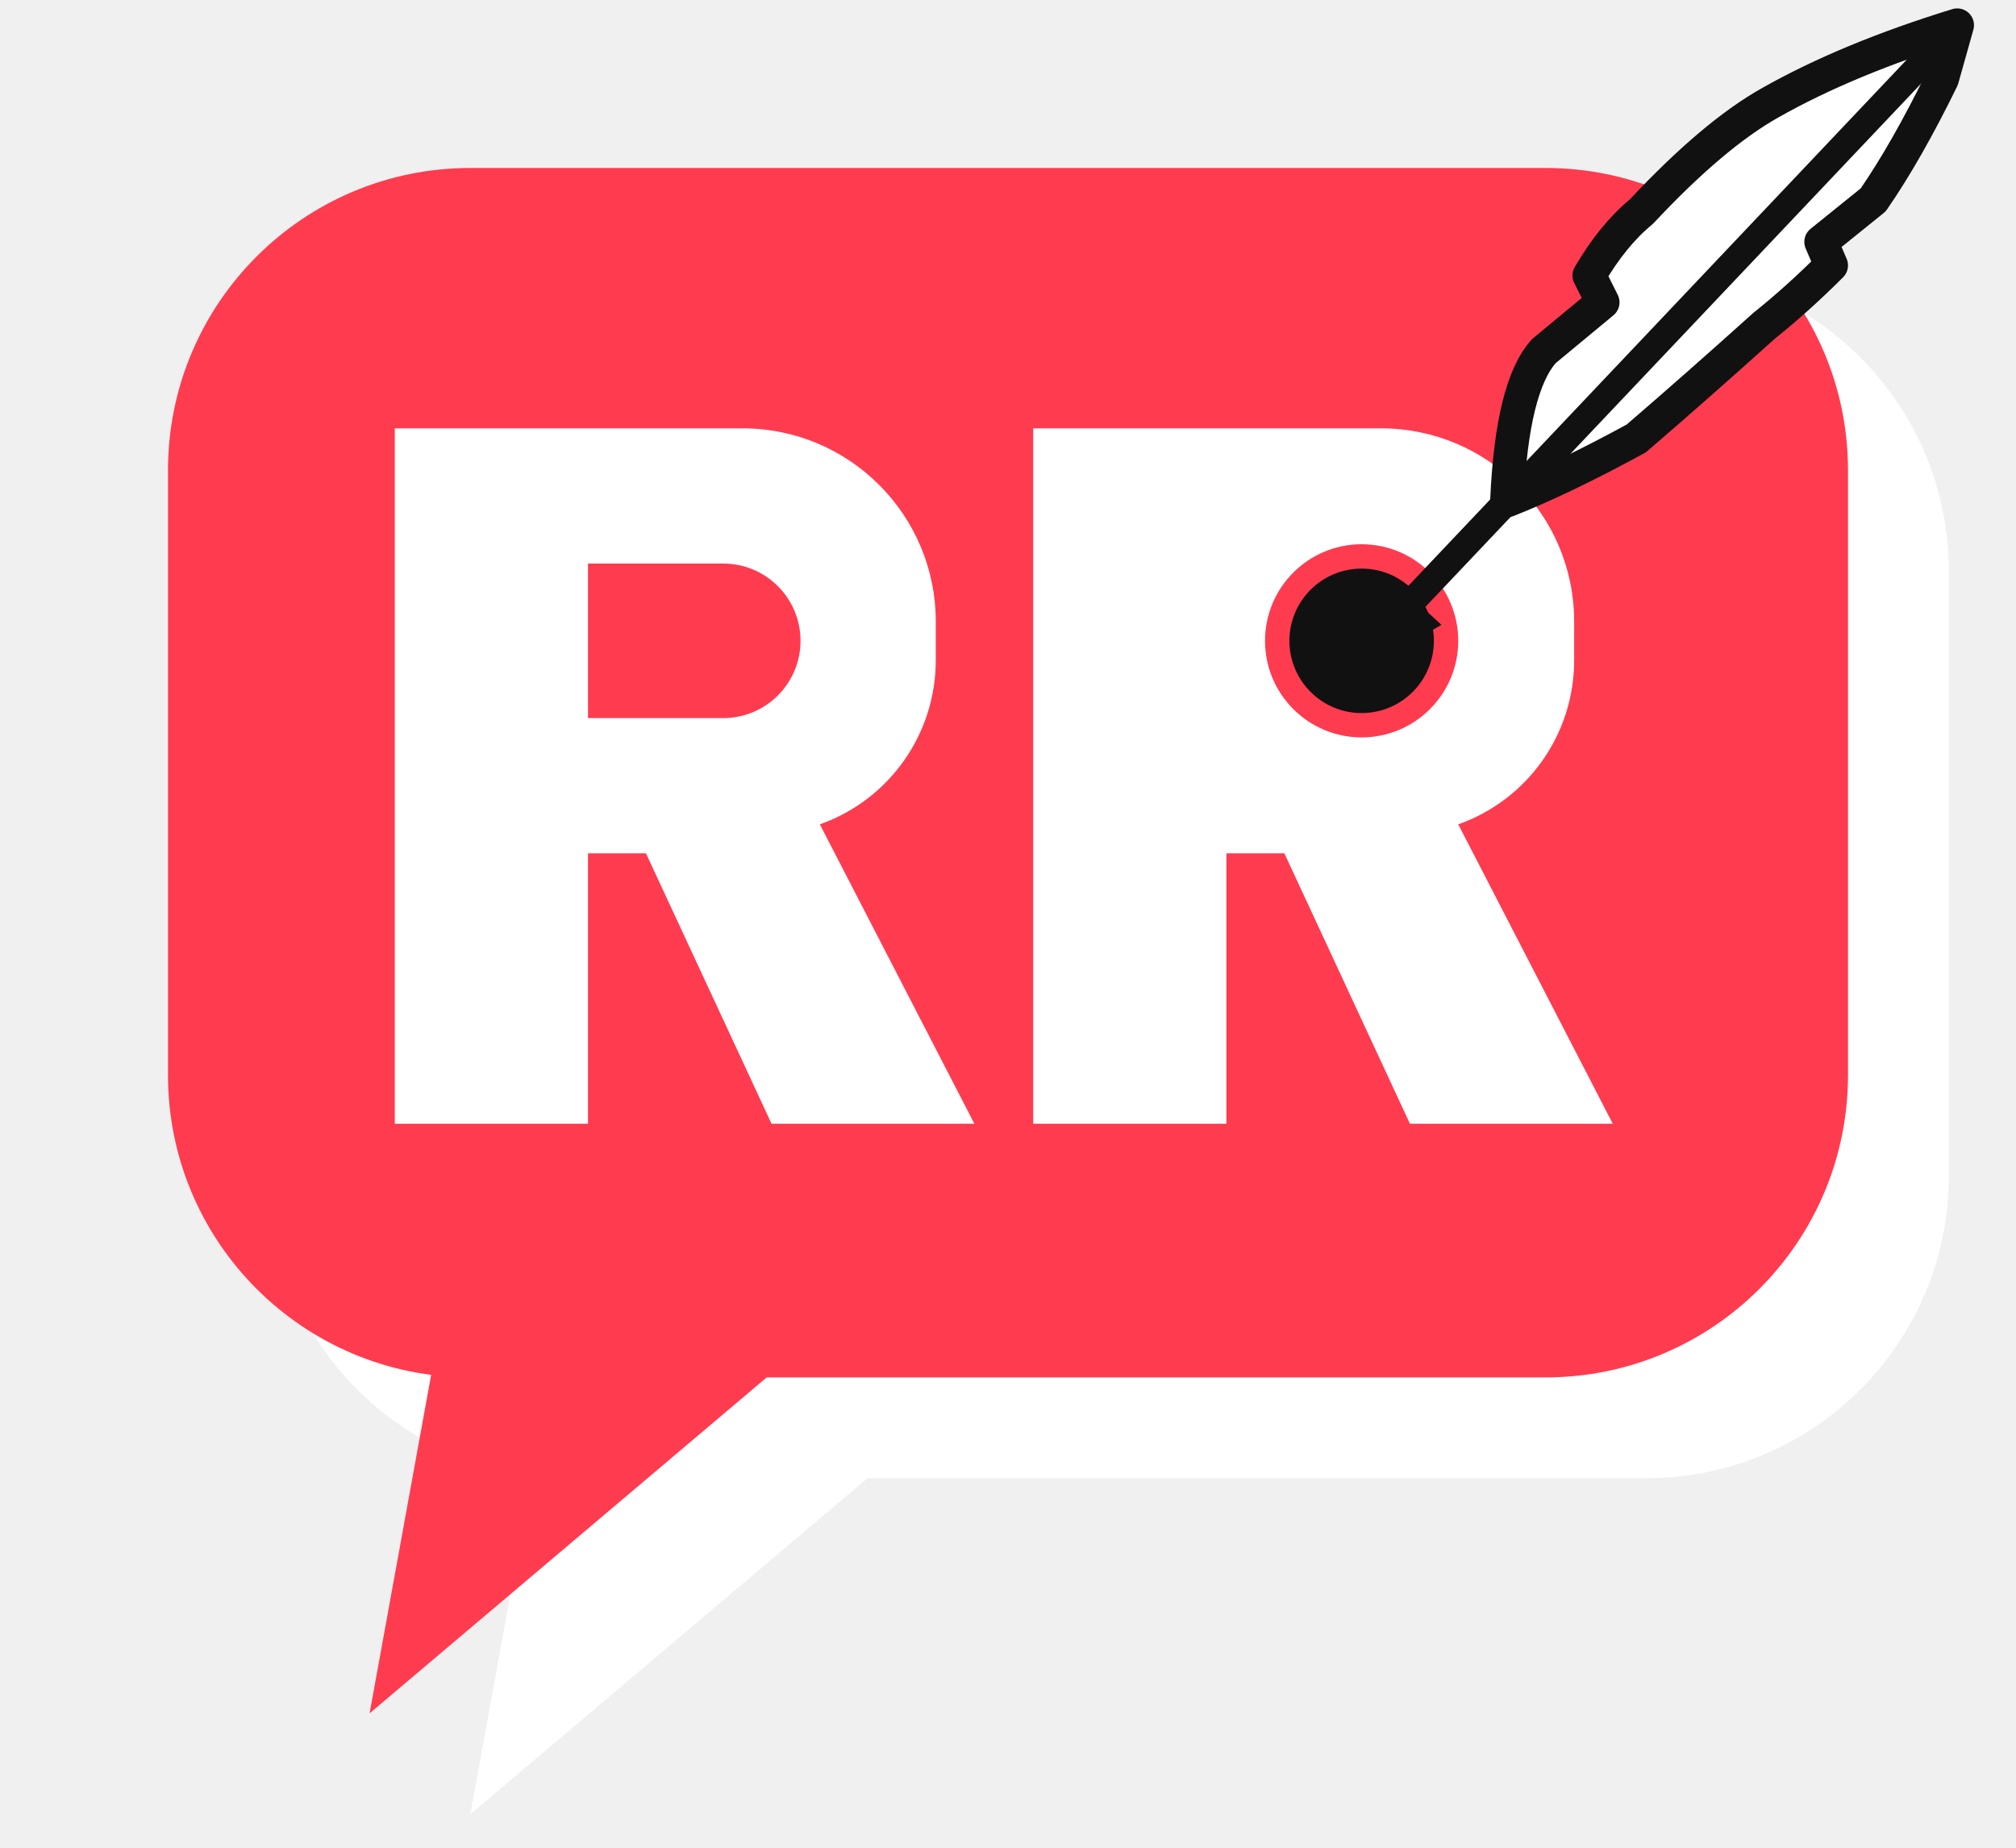
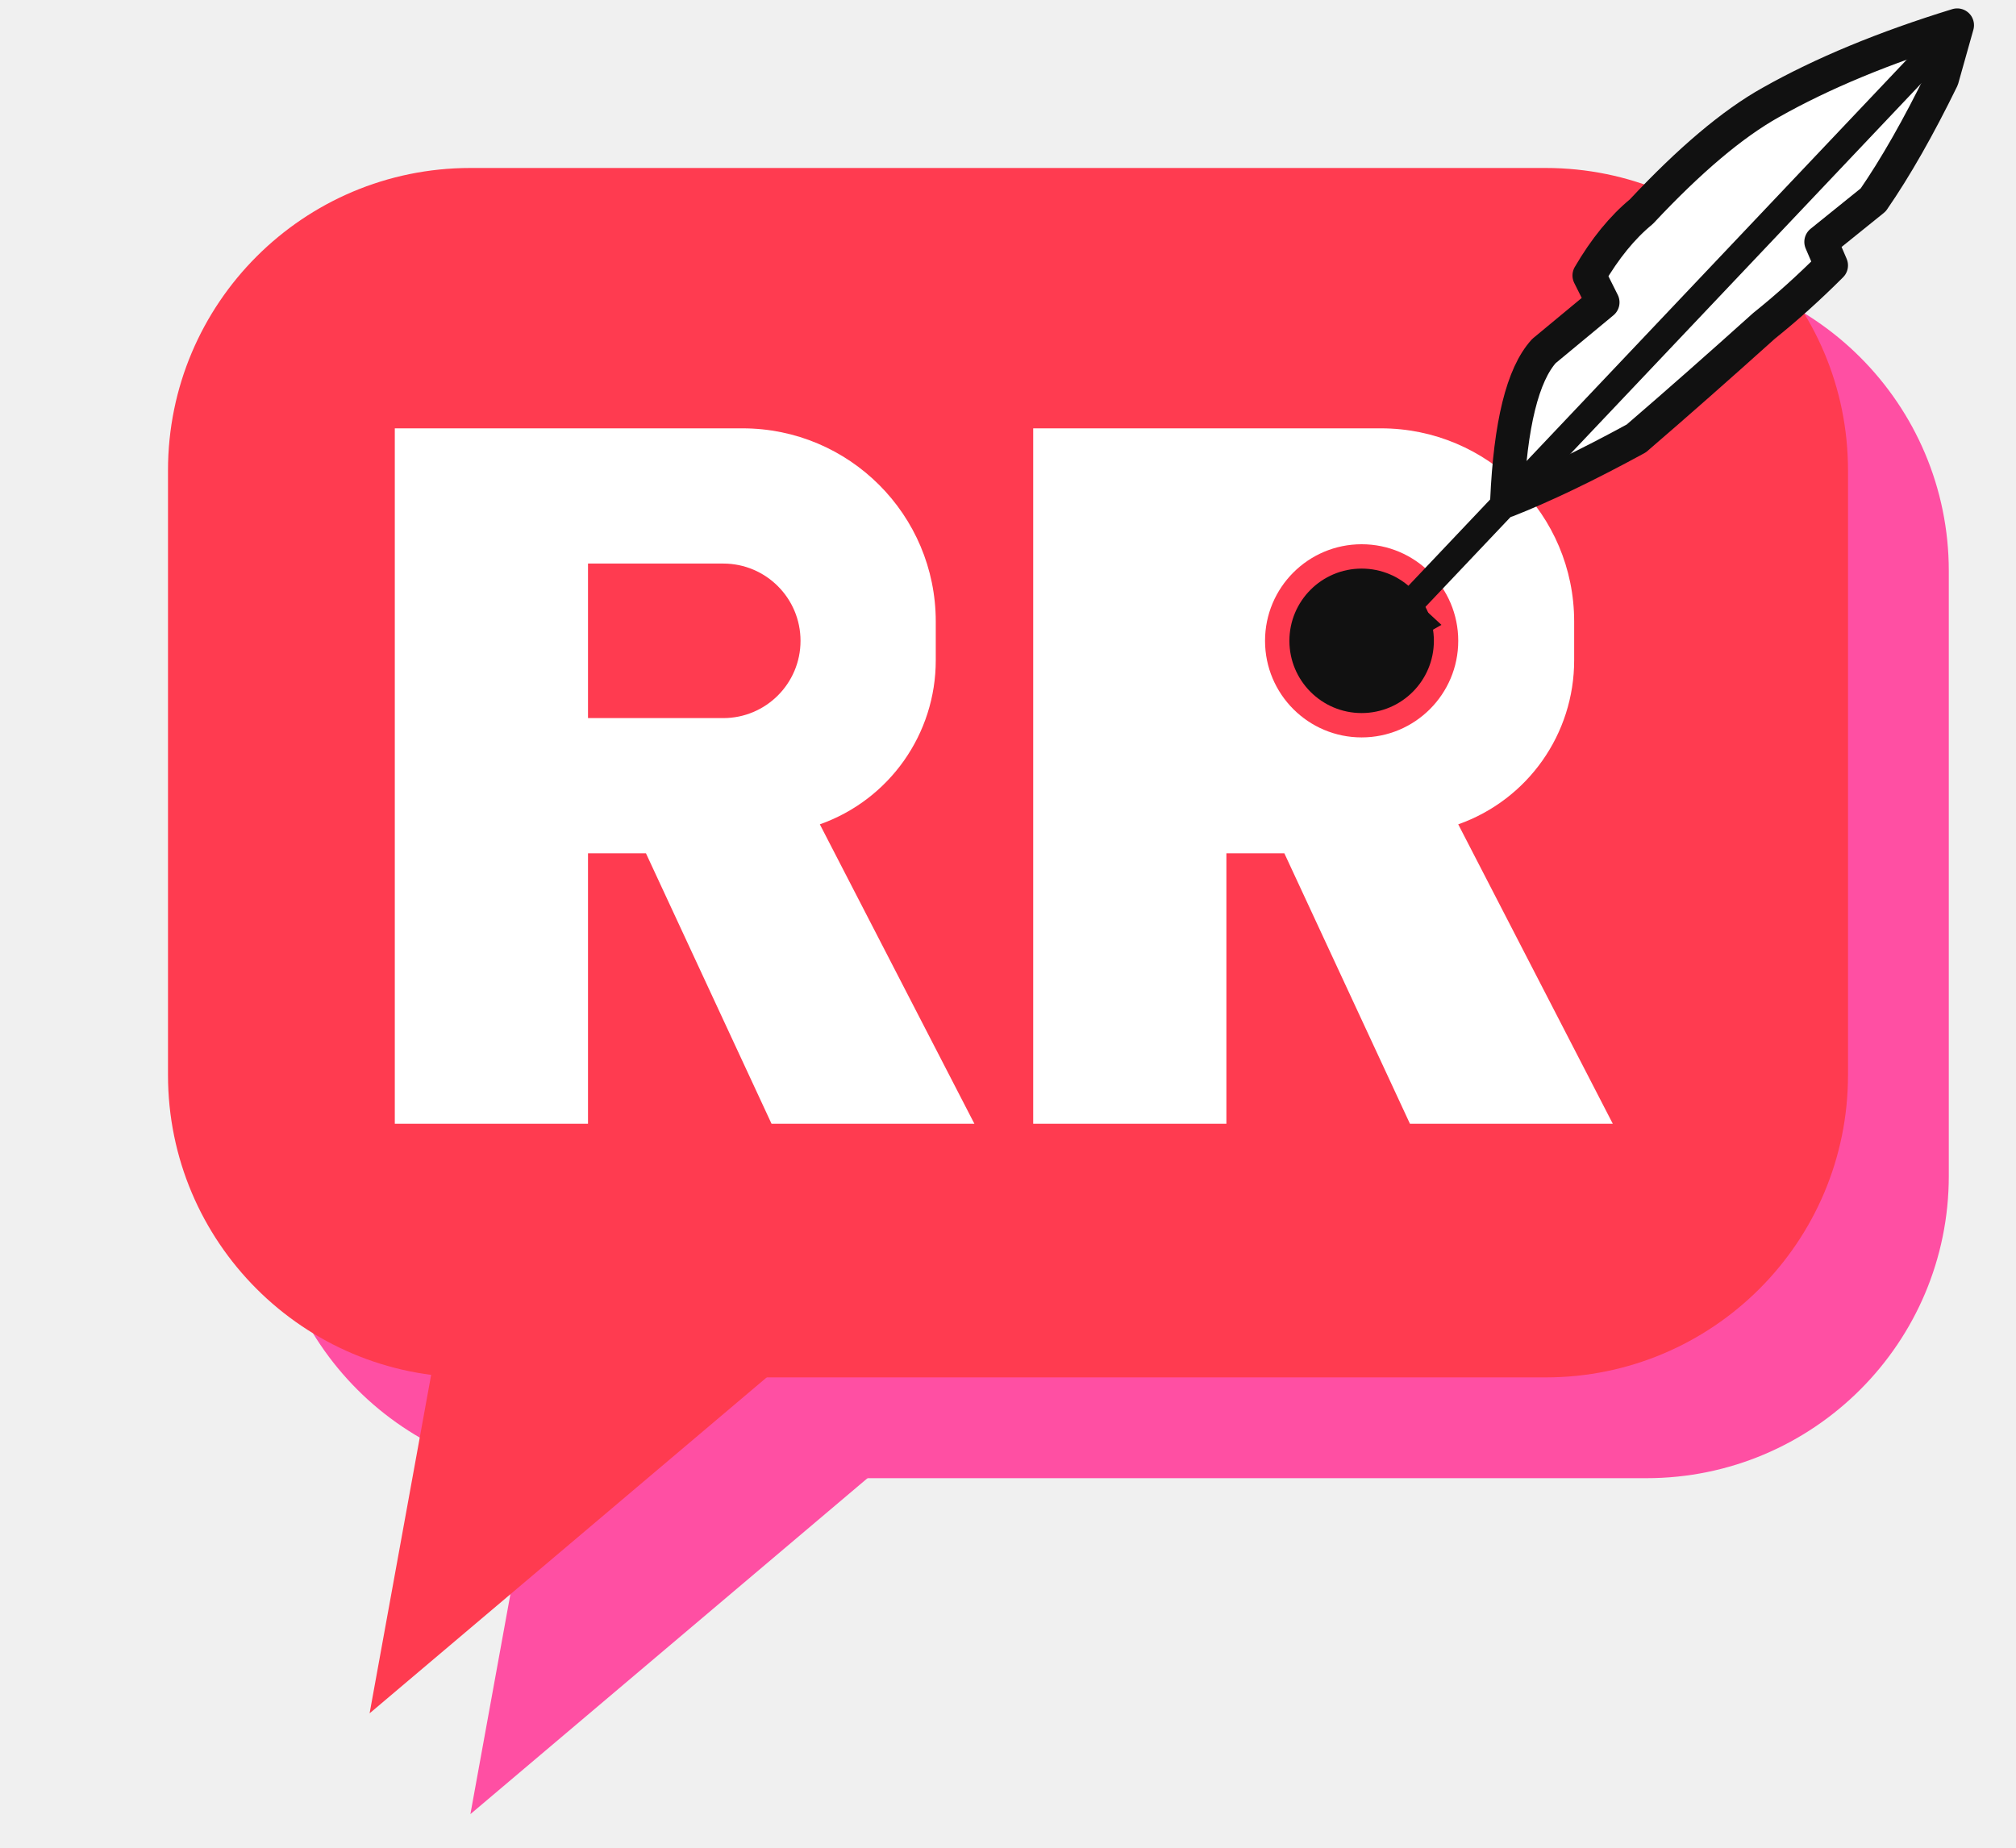
<svg xmlns="http://www.w3.org/2000/svg" viewBox="0 0 120 110">
-   <rect x="16" y="16" width="100" height="72" rx="18" fill="#FFFFFF" />
-   <path d="M32 86 L28 108 L54 86 Z" fill="#FFFFFF" />
+   <rect x="16" y="16" width="100" height="72" rx="18" fill="#FF4FA3" />
+   <path d="M32 86 L28 108 L54 86 Z" fill="#FF4FA3" />
  <rect x="10" y="10" width="100" height="72" rx="18" fill="#FF3B50" />
  <path d="M26 80 L22 102 L48 80 Z" fill="#FF3B50" />
  <path transform="translate(23.5 25.5) scale(1.15)" fill="#FFFFFF" fill-rule="evenodd" d="M0 0 H18 A10 10 0 0 1 28 10 V12 A9 9 0 0 1 22 20.5 L30 36 H19.5 L13 22 H10 V36 H0 Z M10 7 H17 A3.5 3.5 0 0 1 17 15 H10 Z" />
  <path transform="translate(61.5 25.5) scale(1.15)" fill="#FFFFFF" fill-rule="evenodd" d="M0 0 H18 A10 10 0 0 1 28 10 V12 A9 9 0 0 1 22 20.5 L30 36 H19.5 L13 22 H10 V36 H0 Z M12 11 A5 5 0 1 0 22 11 A5 5 0 1 0 12 11 Z" />
  <circle cx="81.05" cy="38.15" r="4.3" fill="#111111" />
  <path d="M89.7 29.8 Q90 23 91.9 20.9 L95.4 18 L94.6 16.4 Q96 14 97.7 12.6 Q102 8 105.4 6.1 Q110 3.5 116.5 1.5 Q115.8 4 115.6 4.7 Q113.5 9 111.5 11.9 L108.4 14.4 L109 15.8 Q107 17.8 105 19.4 Q101 23 97.4 26.1 Q93 28.5 89.7 29.8 Z" fill="#FFFFFF" stroke="#111111" stroke-width="2" stroke-linejoin="round" />
  <path d="M81.5 38.5 L115.5 2.6" fill="none" stroke="#111111" stroke-width="1.6" stroke-linecap="round" />
  <path d="M80 40.5 L83.2 34.8 L85.8 37.2 Z" fill="#111111" />
</svg>
